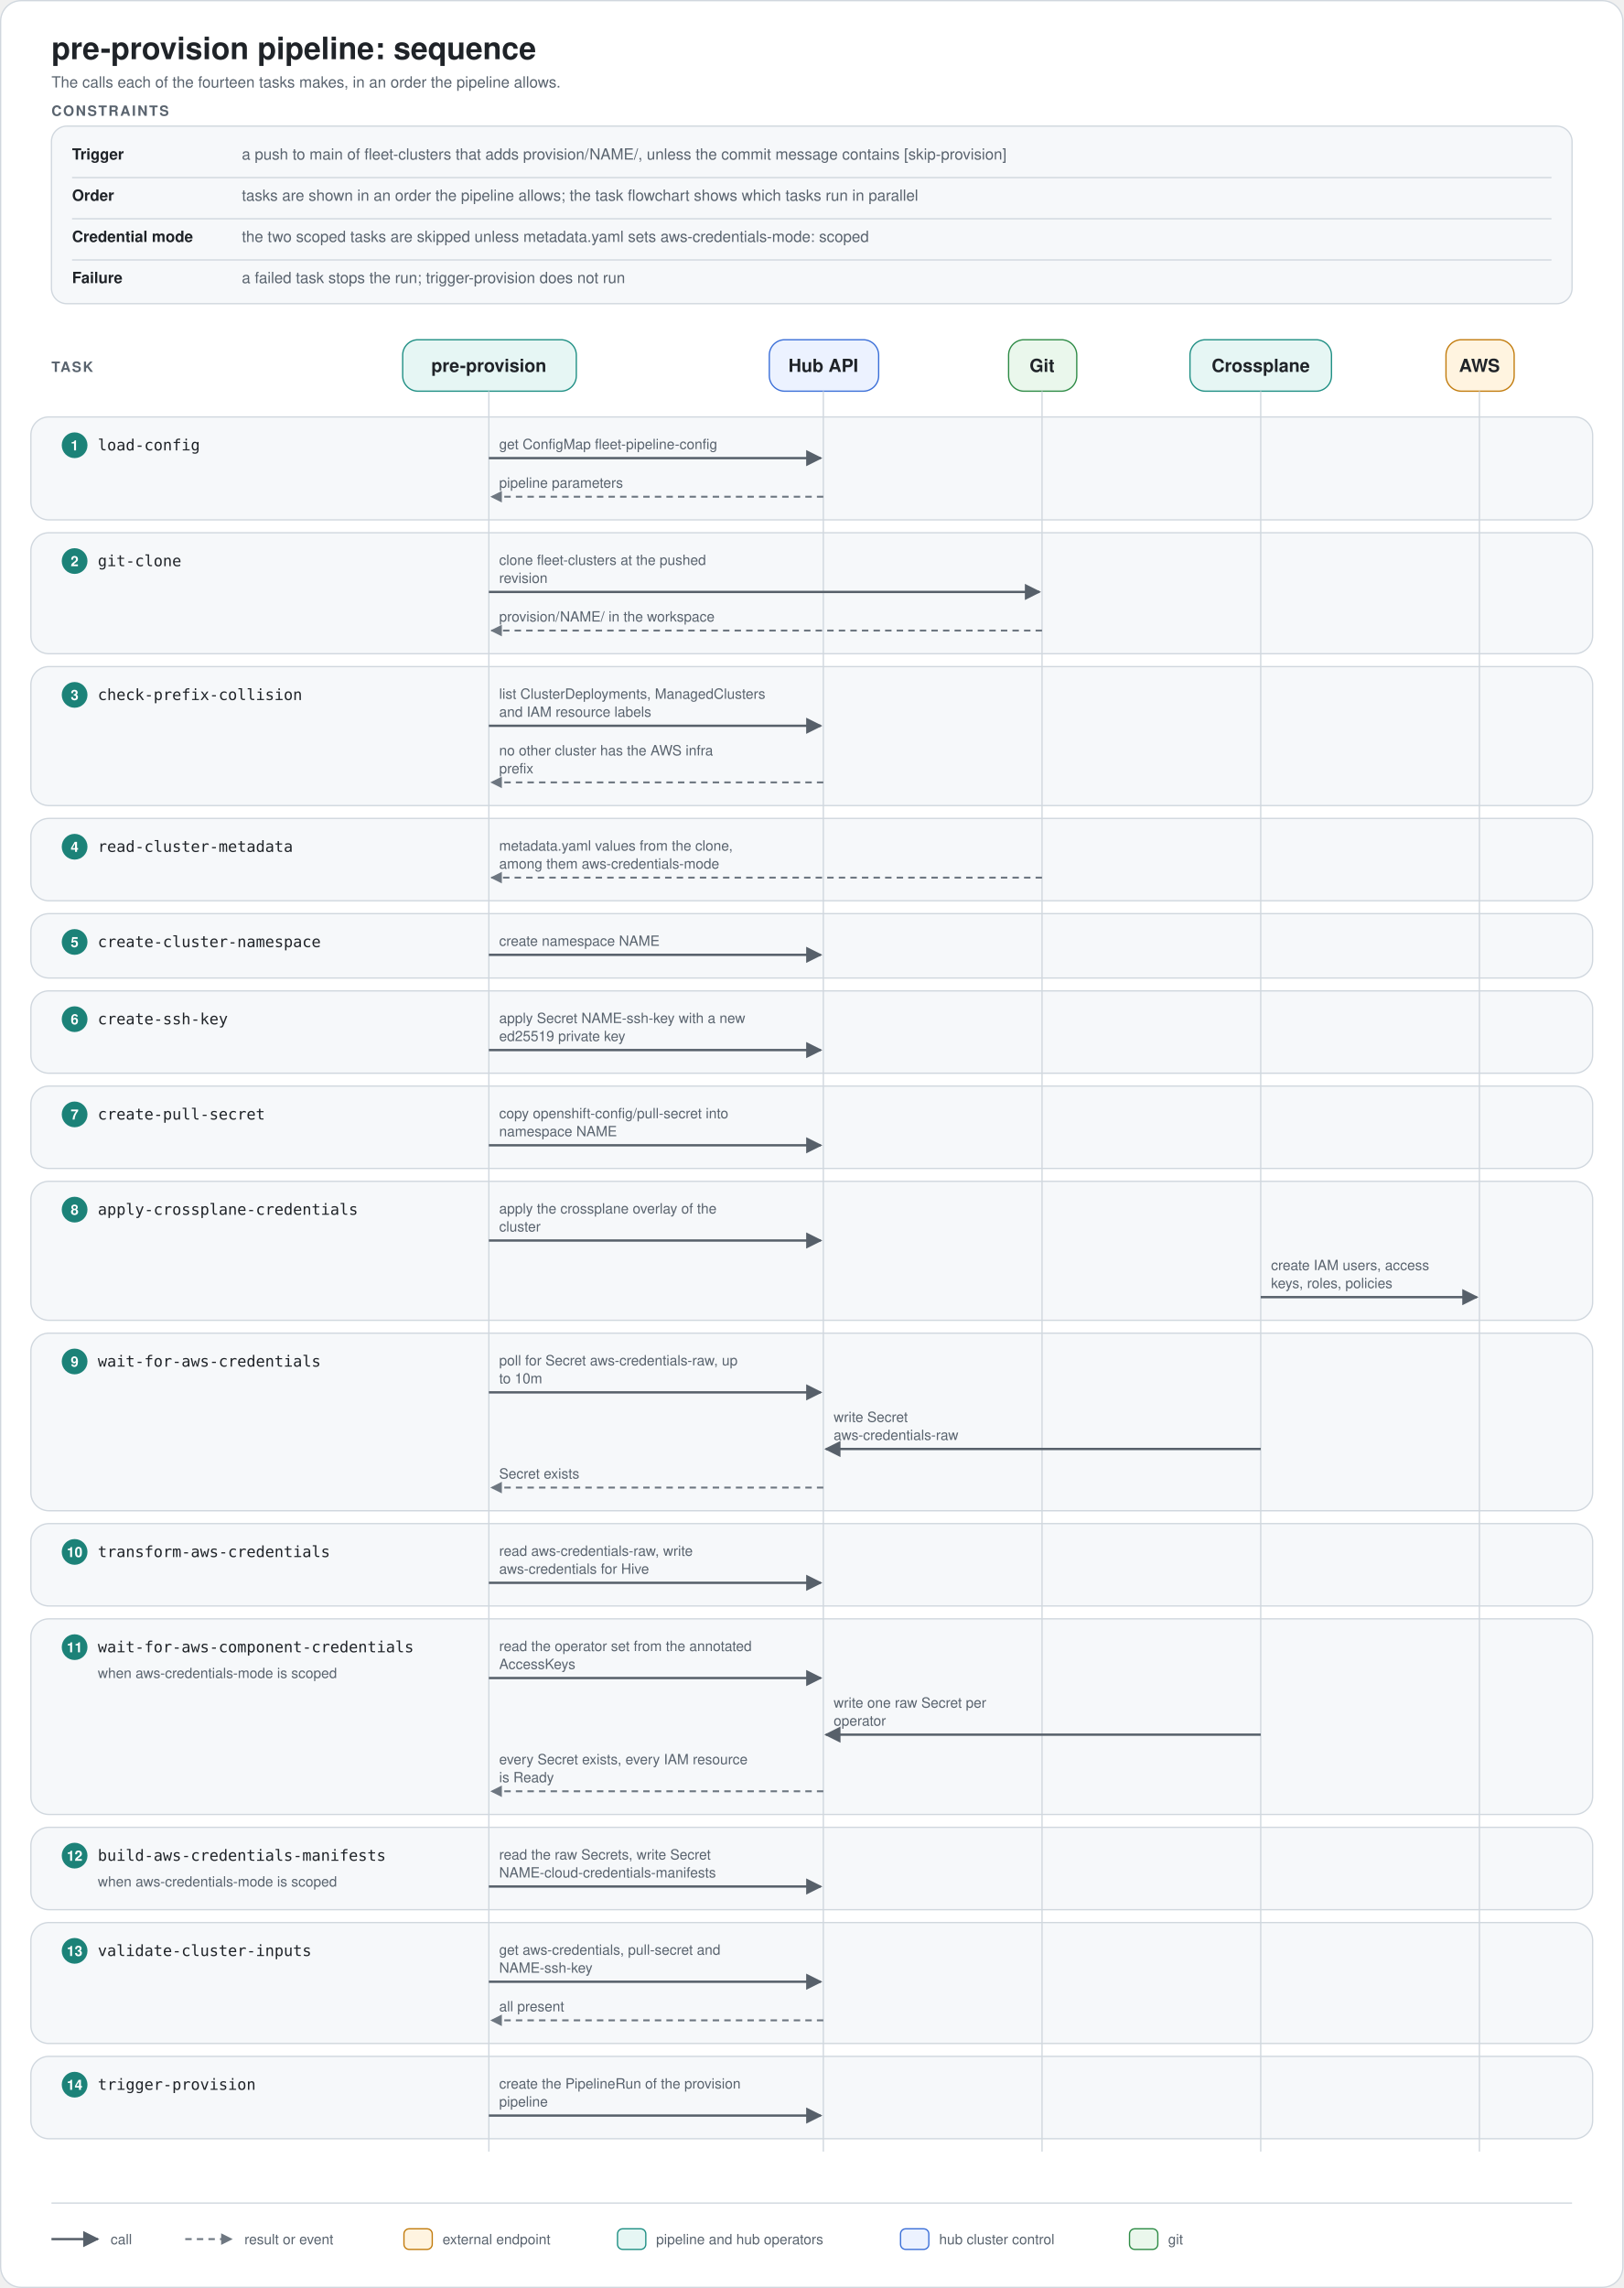
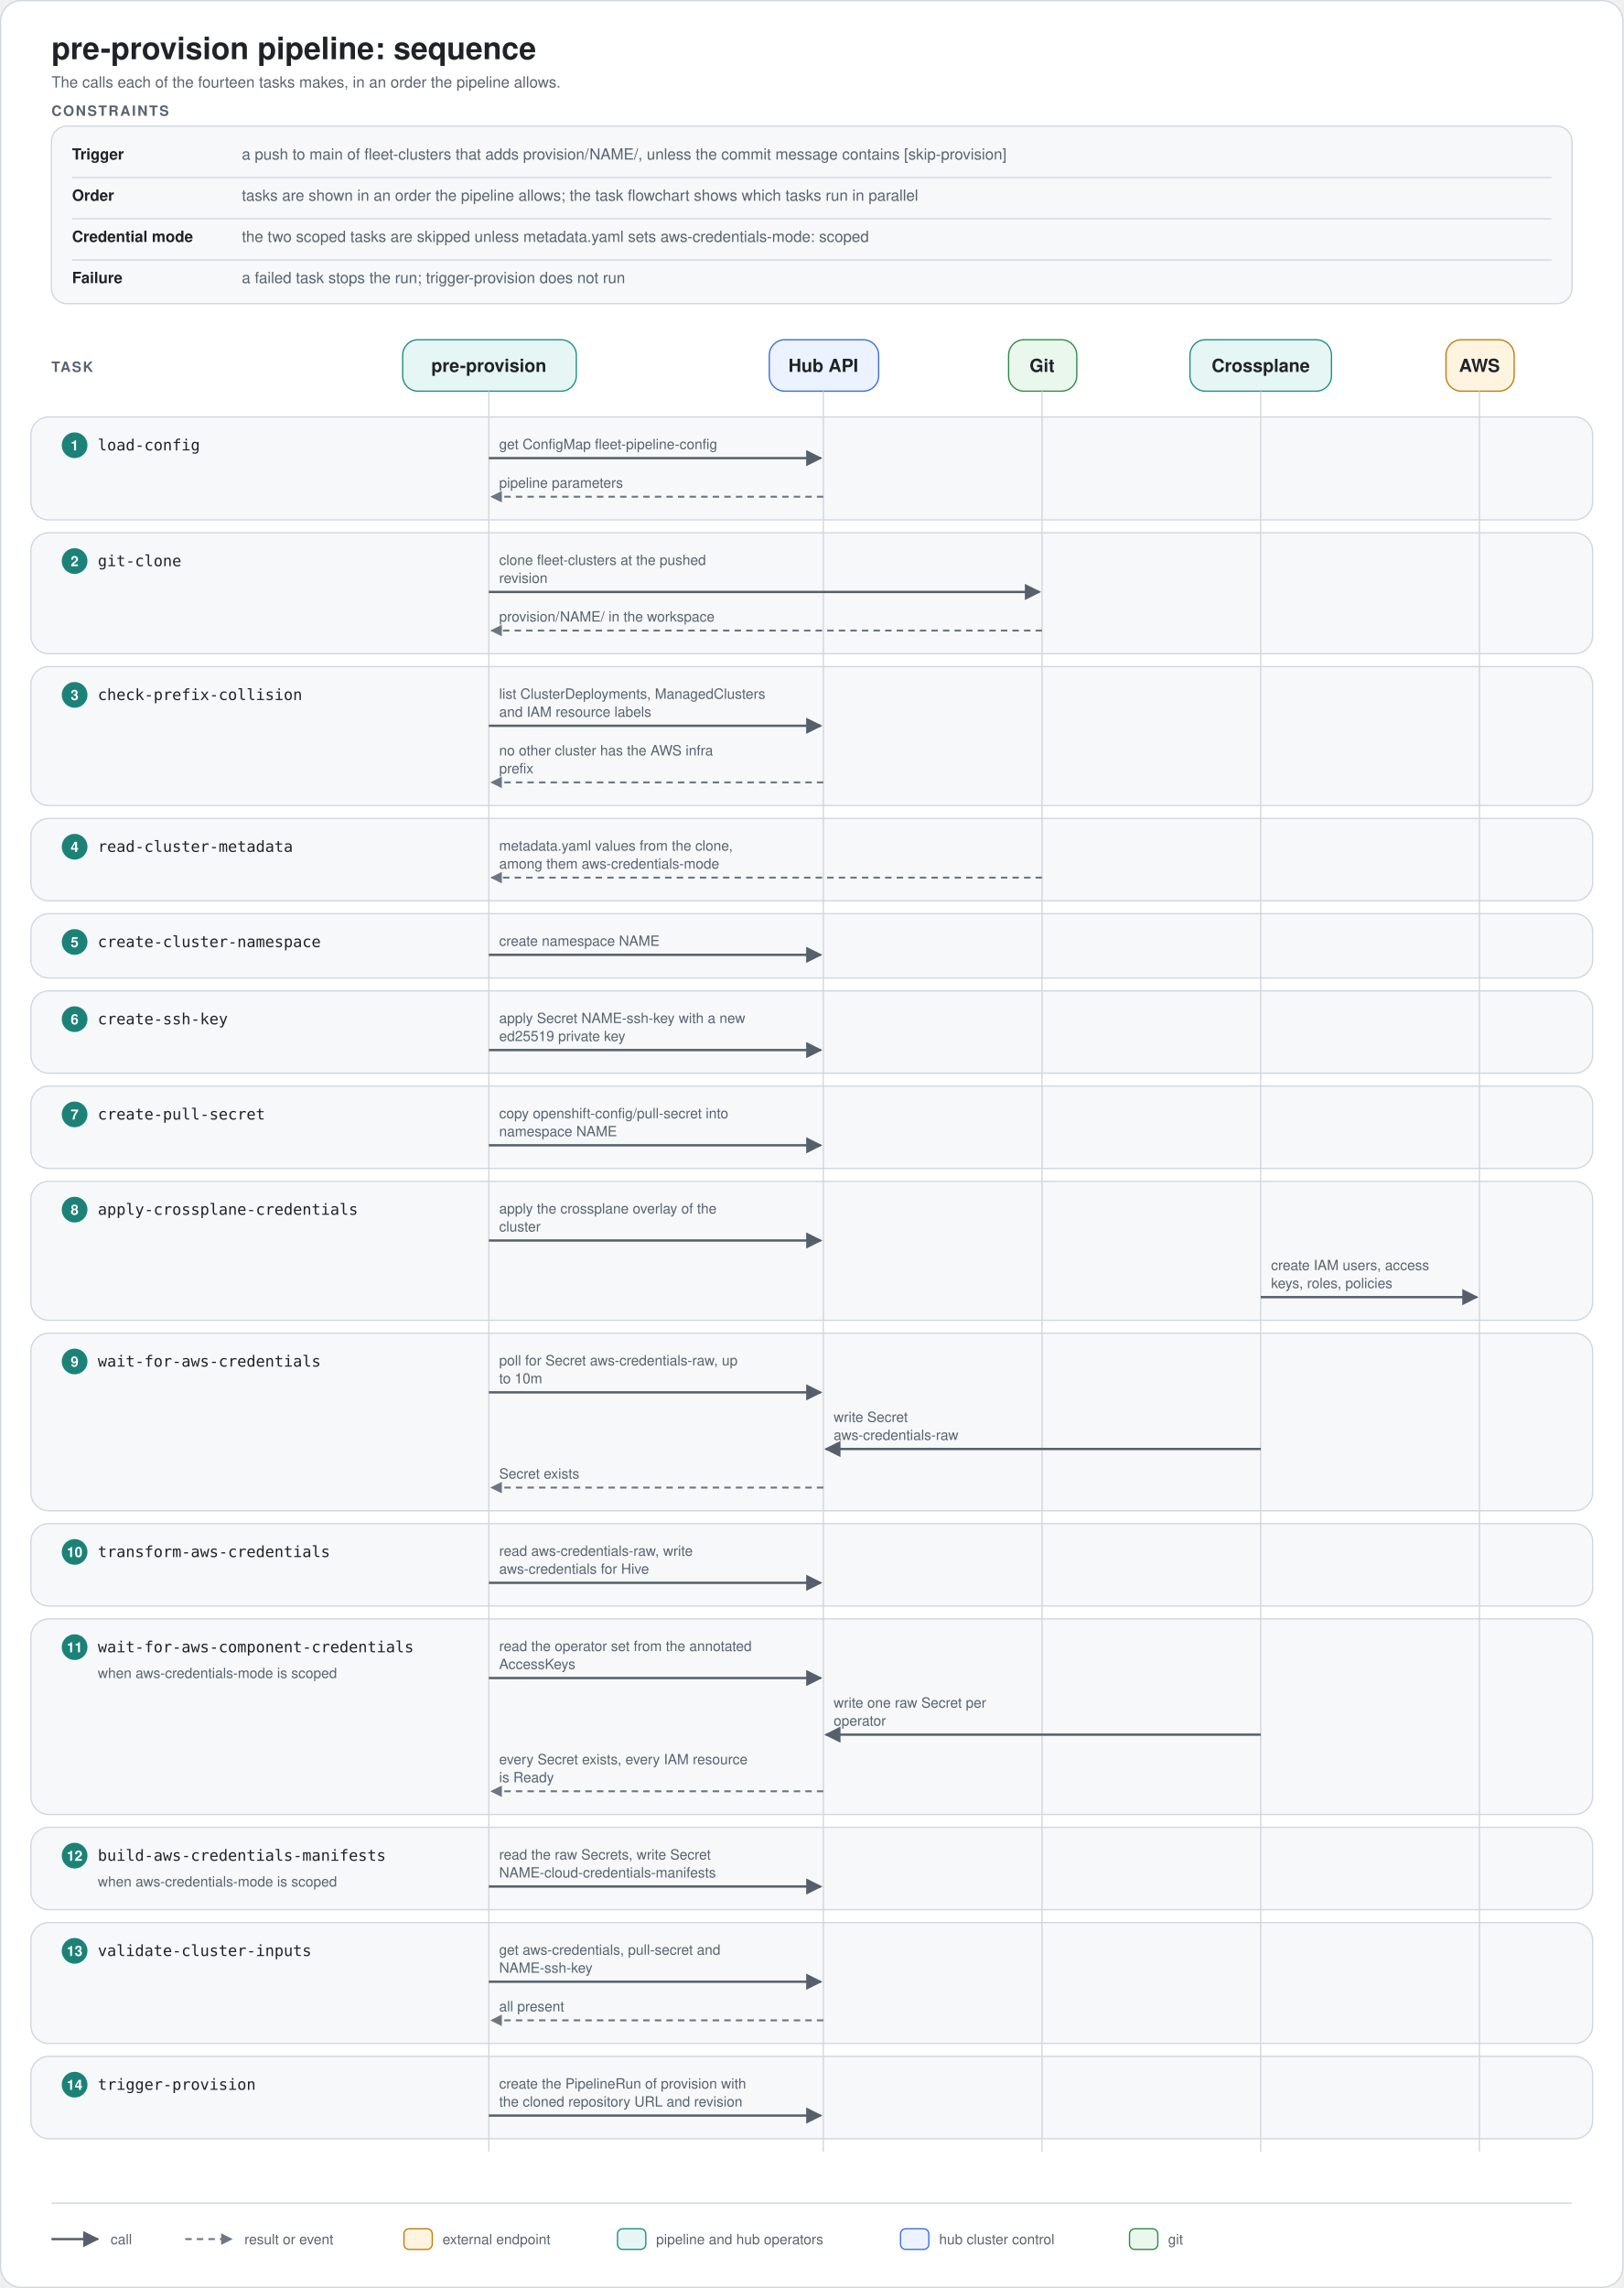
<svg xmlns="http://www.w3.org/2000/svg" viewBox="0 0 1262 1778" width="1262" height="1778" role="img" aria-labelledby="title desc">
  <style>
    .bg { fill: #ffffff; stroke: #d0d7de; }
    .frame { fill: #f6f8fa; stroke: #d0d7de; }
    .t { fill: #1f2328; font-family: -apple-system, BlinkMacSystemFont, "Segoe UI", Helvetica, Arial, sans-serif; }
    .m { fill: #59636e; font-family: -apple-system, BlinkMacSystemFont, "Segoe UI", Helvetica, Arial, sans-serif; }
    .c { fill: #1f2328; font-family: ui-monospace, SFMono-Regular, Menlo, Consolas, monospace; }
    .h1 { font-size: 24px; font-weight: 700; }
    .h2 { font-size: 14px; font-weight: 650; }
    .lbl { font-size: 11px; font-weight: 700; letter-spacing: 1.2px; }
    .b { font-size: 12px; }
    .s { font-size: 11px; }
    .k { font-weight: 650; }

    .src  { fill: #e6f6f4; stroke: #1f8f84; }
    .gate { fill: #fff4e0; stroke: #c27c0e; }
    .core { fill: #ecf2ff; stroke: #3b6fd8; }
    .out  { fill: #f3ecff; stroke: #7a4fd6; }
    .store{ fill: #eaf7ec; stroke: #2e8b46; }
    .deny { fill: #fdecec; stroke: #d1242f; }
    .user { fill: #f6f8fa; stroke: #6e7781; }

    /* badge fills are darker than card strokes so the white digit reaches 4.5:1 */
    .badge-src  { fill: #1c8278; }
    .badge-gate { fill: #a3680c; }
    .badge-core { fill: #3b6fd8; }
    .badge-out  { fill: #7a4fd6; }
    .badge-store{ fill: #2c8543; }
    .badge-t    { fill: #ffffff; font-family: -apple-system, BlinkMacSystemFont, "Segoe UI", Helvetica, Arial, sans-serif; font-size: 11px; font-weight: 700; }

    .flow  { stroke: #57606a; stroke-width: 1.8; fill: none; }
    .ctl   { stroke: #6e7781; stroke-width: 1.5; fill: none; stroke-dasharray: 5 4; }
    .link  { stroke: #6e7781; stroke-width: 1.6; fill: none; }
    .rule  { stroke: #d0d7de; stroke-width: 1; }
    .ah-flow { fill: #57606a; }
    .ah-ctl  { fill: #6e7781; }
    .x { stroke: #d1242f; stroke-width: 2; }

    @media (prefers-color-scheme: dark) {
      .bg { fill: #0d1117; stroke: #30363d; }
      .frame { fill: #151b23; stroke: #30363d; }
      .t, .c { fill: #e6edf3; }
      .m { fill: #9198a1; }
      .src  { fill: #0f2a28; stroke: #3fb8a9; }
      .gate { fill: #2e2310; stroke: #e3a33b; }
      .core { fill: #14213d; stroke: #6d9bff; }
      .out  { fill: #251a40; stroke: #a888ff; }
      .store{ fill: #112a19; stroke: #4cc06a; }
      .deny { fill: #3a1417; stroke: #ff6b6b; }
      .user { fill: #161b22; stroke: #6e7681; }
      .badge-src  { fill: #3fb8a9; }
      .badge-gate { fill: #e3a33b; }
      .badge-core { fill: #6d9bff; }
      .badge-out  { fill: #a888ff; }
      .badge-store{ fill: #4cc06a; }
      .badge-t    { fill: #0d1117; }
      .flow  { stroke: #8b949e; }
      .ctl   { stroke: #768390; }
      .link  { stroke: #768390; }
      .rule  { stroke: #30363d; }
      .ah-flow { fill: #8b949e; }
      .ah-ctl  { fill: #768390; }
      .x { stroke: #ff6b6b; }
    }
  </style>
  <defs>
    <marker id="a-flow" viewBox="0 0 10 10" refX="9" refY="5" markerWidth="7" markerHeight="7" orient="auto-start-reverse">
      <path class="ah-flow" d="M0 0 L10 5 L0 10 z" />
    </marker>
    <marker id="a-ctl" viewBox="0 0 10 10" refX="9" refY="5" markerWidth="6" markerHeight="6" orient="auto-start-reverse">
      <path class="ah-ctl" d="M0 0 L10 5 L0 10 z" />
    </marker>
  </defs>
  <rect class="bg" x="0.5" y="0.5" width="1261" height="1777" rx="16" />
  <text class="t h1" x="40" y="46">pre-provision pipeline: sequence</text>
  <text class="m b" x="40" y="68">The calls each of the fourteen tasks makes, in an order the pipeline allows.</text>
  <text class="m lbl" x="40" y="90">CONSTRAINTS</text>
  <rect class="frame" x="40" y="98" width="1182" height="138" rx="12" />
  <text class="t b k" x="56" y="124">Trigger</text>
  <text class="m b" x="188" y="124">a push to main of fleet-clusters that adds provision/NAME/, unless the commit message contains [skip-provision]</text>
  <line class="rule" x1="56" y1="138" x2="1206" y2="138" />
  <text class="t b k" x="56" y="156">Order</text>
  <text class="m b" x="188" y="156">tasks are shown in an order the pipeline allows; the task flowchart shows which tasks run in parallel</text>
  <line class="rule" x1="56" y1="170" x2="1206" y2="170" />
  <text class="t b k" x="56" y="188">Credential mode</text>
  <text class="m b" x="188" y="188">the two scoped tasks are skipped unless metadata.yaml sets aws-credentials-mode: scoped</text>
  <line class="rule" x1="56" y1="202" x2="1206" y2="202" />
  <text class="t b k" x="56" y="220">Failure</text>
  <text class="m b" x="188" y="220">a failed task stops the run; trigger-provision does not run</text>
  <rect class="frame" x="24" y="324" width="1214" height="80" rx="14" />
  <rect class="frame" x="24" y="414" width="1214" height="94" rx="14" />
  <rect class="frame" x="24" y="518" width="1214" height="108" rx="14" />
  <rect class="frame" x="24" y="636" width="1214" height="64" rx="14" />
  <rect class="frame" x="24" y="710" width="1214" height="50" rx="14" />
  <rect class="frame" x="24" y="770" width="1214" height="64" rx="14" />
  <rect class="frame" x="24" y="844" width="1214" height="64" rx="14" />
  <rect class="frame" x="24" y="918" width="1214" height="108" rx="14" />
  <rect class="frame" x="24" y="1036" width="1214" height="138" rx="14" />
  <rect class="frame" x="24" y="1184" width="1214" height="64" rx="14" />
  <rect class="frame" x="24" y="1258" width="1214" height="152" rx="14" />
  <rect class="frame" x="24" y="1420" width="1214" height="64" rx="14" />
  <rect class="frame" x="24" y="1494" width="1214" height="94" rx="14" />
  <rect class="frame" x="24" y="1598" width="1214" height="64" rx="14" />
  <rect class="src" x="313" y="264" width="135" height="40" rx="12" />
  <text class="t h2" x="380" y="289" text-anchor="middle">pre-provision</text>
  <line class="rule" x1="380" y1="304" x2="380" y2="1672" />
  <text class="m lbl" x="40" y="289">TASK</text>
  <rect class="core" x="598" y="264" width="85" height="40" rx="12" />
  <text class="t h2" x="640" y="289" text-anchor="middle">Hub API</text>
  <line class="rule" x1="640" y1="304" x2="640" y2="1672" />
  <rect class="store" x="784" y="264" width="53" height="40" rx="12" />
  <text class="t h2" x="810" y="289" text-anchor="middle">Git</text>
  <line class="rule" x1="810" y1="304" x2="810" y2="1672" />
  <rect class="src" x="925" y="264" width="110" height="40" rx="12" />
  <text class="t h2" x="980" y="289" text-anchor="middle">Crossplane</text>
  <line class="rule" x1="980" y1="304" x2="980" y2="1672" />
  <rect class="gate" x="1124" y="264" width="53" height="40" rx="12" />
  <text class="t h2" x="1150" y="289" text-anchor="middle">AWS</text>
  <line class="rule" x1="1150" y1="304" x2="1150" y2="1672" />
  <circle class="badge-src" cx="58" cy="346" r="10" />
  <text class="badge-t" x="58" y="350" text-anchor="middle">1</text>
  <text class="c b" x="76" y="350">load-config</text>
  <circle class="badge-src" cx="58" cy="436" r="10" />
  <text class="badge-t" x="58" y="440" text-anchor="middle">2</text>
  <text class="c b" x="76" y="440">git-clone</text>
  <circle class="badge-src" cx="58" cy="540" r="10" />
  <text class="badge-t" x="58" y="544" text-anchor="middle">3</text>
  <text class="c b" x="76" y="544">check-prefix-collision</text>
  <circle class="badge-src" cx="58" cy="658" r="10" />
  <text class="badge-t" x="58" y="662" text-anchor="middle">4</text>
  <text class="c b" x="76" y="662">read-cluster-metadata</text>
  <circle class="badge-src" cx="58" cy="732" r="10" />
  <text class="badge-t" x="58" y="736" text-anchor="middle">5</text>
  <text class="c b" x="76" y="736">create-cluster-namespace</text>
  <circle class="badge-src" cx="58" cy="792" r="10" />
  <text class="badge-t" x="58" y="796" text-anchor="middle">6</text>
  <text class="c b" x="76" y="796">create-ssh-key</text>
  <circle class="badge-src" cx="58" cy="866" r="10" />
  <text class="badge-t" x="58" y="870" text-anchor="middle">7</text>
  <text class="c b" x="76" y="870">create-pull-secret</text>
  <circle class="badge-src" cx="58" cy="940" r="10" />
  <text class="badge-t" x="58" y="944" text-anchor="middle">8</text>
  <text class="c b" x="76" y="944">apply-crossplane-credentials</text>
  <circle class="badge-src" cx="58" cy="1058" r="10" />
  <text class="badge-t" x="58" y="1062" text-anchor="middle">9</text>
  <text class="c b" x="76" y="1062">wait-for-aws-credentials</text>
  <circle class="badge-src" cx="58" cy="1206" r="10" />
  <text class="badge-t" x="58" y="1210" text-anchor="middle">10</text>
  <text class="c b" x="76" y="1210">transform-aws-credentials</text>
  <circle class="badge-src" cx="58" cy="1280" r="10" />
  <text class="badge-t" x="58" y="1284" text-anchor="middle">11</text>
  <text class="c b" x="76" y="1284">wait-for-aws-component-credentials</text>
  <text class="m s" x="76" y="1304">when aws-credentials-mode is scoped</text>
  <circle class="badge-src" cx="58" cy="1442" r="10" />
  <text class="badge-t" x="58" y="1446" text-anchor="middle">12</text>
  <text class="c b" x="76" y="1446">build-aws-credentials-manifests</text>
  <text class="m s" x="76" y="1466">when aws-credentials-mode is scoped</text>
  <circle class="badge-src" cx="58" cy="1516" r="10" />
  <text class="badge-t" x="58" y="1520" text-anchor="middle">13</text>
  <text class="c b" x="76" y="1520">validate-cluster-inputs</text>
  <circle class="badge-src" cx="58" cy="1620" r="10" />
  <text class="badge-t" x="58" y="1624" text-anchor="middle">14</text>
  <text class="c b" x="76" y="1624">trigger-provision</text>
  <path class="flow" d="M380 356 H638" marker-end="url(#a-flow)" />
  <text class="m s" x="388" y="349">get ConfigMap fleet-pipeline-config</text>
  <path class="ctl" d="M640 386 H382" marker-end="url(#a-ctl)" />
  <text class="m s" x="388" y="379">pipeline parameters</text>
  <path class="flow" d="M380 460 H808" marker-end="url(#a-flow)" />
  <text class="m s" x="388" y="439">clone fleet-clusters at the pushed</text>
  <text class="m s" x="388" y="453">revision</text>
  <path class="ctl" d="M810 490 H382" marker-end="url(#a-ctl)" />
  <text class="m s" x="388" y="483">provision/NAME/ in the workspace</text>
  <path class="flow" d="M380 564 H638" marker-end="url(#a-flow)" />
  <text class="m s" x="388" y="543">list ClusterDeployments, ManagedClusters</text>
  <text class="m s" x="388" y="557">and IAM resource labels</text>
  <path class="ctl" d="M640 608 H382" marker-end="url(#a-ctl)" />
  <text class="m s" x="388" y="587">no other cluster has the AWS infra</text>
  <text class="m s" x="388" y="601">prefix</text>
  <path class="ctl" d="M810 682 H382" marker-end="url(#a-ctl)" />
  <text class="m s" x="388" y="661">metadata.yaml values from the clone,</text>
  <text class="m s" x="388" y="675">among them aws-credentials-mode</text>
  <path class="flow" d="M380 742 H638" marker-end="url(#a-flow)" />
  <text class="m s" x="388" y="735">create namespace NAME</text>
  <path class="flow" d="M380 816 H638" marker-end="url(#a-flow)" />
  <text class="m s" x="388" y="795">apply Secret NAME-ssh-key with a new</text>
  <text class="m s" x="388" y="809">ed25519 private key</text>
  <path class="flow" d="M380 890 H638" marker-end="url(#a-flow)" />
  <text class="m s" x="388" y="869">copy openshift-config/pull-secret into</text>
  <text class="m s" x="388" y="883">namespace NAME</text>
  <path class="flow" d="M380 964 H638" marker-end="url(#a-flow)" />
  <text class="m s" x="388" y="943">apply the crossplane overlay of the</text>
  <text class="m s" x="388" y="957">cluster</text>
  <path class="flow" d="M980 1008 H1148" marker-end="url(#a-flow)" />
  <text class="m s" x="988" y="987">create IAM users, access</text>
  <text class="m s" x="988" y="1001">keys, roles, policies</text>
  <path class="flow" d="M380 1082 H638" marker-end="url(#a-flow)" />
  <text class="m s" x="388" y="1061">poll for Secret aws-credentials-raw, up</text>
  <text class="m s" x="388" y="1075">to 10m</text>
  <path class="flow" d="M980 1126 H642" marker-end="url(#a-flow)" />
  <text class="m s" x="648" y="1105">write Secret</text>
  <text class="m s" x="648" y="1119">aws-credentials-raw</text>
  <path class="ctl" d="M640 1156 H382" marker-end="url(#a-ctl)" />
  <text class="m s" x="388" y="1149">Secret exists</text>
  <path class="flow" d="M380 1230 H638" marker-end="url(#a-flow)" />
  <text class="m s" x="388" y="1209">read aws-credentials-raw, write</text>
  <text class="m s" x="388" y="1223">aws-credentials for Hive</text>
  <path class="flow" d="M380 1304 H638" marker-end="url(#a-flow)" />
  <text class="m s" x="388" y="1283">read the operator set from the annotated</text>
  <text class="m s" x="388" y="1297">AccessKeys</text>
  <path class="flow" d="M980 1348 H642" marker-end="url(#a-flow)" />
  <text class="m s" x="648" y="1327">write one raw Secret per</text>
  <text class="m s" x="648" y="1341">operator</text>
  <path class="ctl" d="M640 1392 H382" marker-end="url(#a-ctl)" />
  <text class="m s" x="388" y="1371">every Secret exists, every IAM resource</text>
  <text class="m s" x="388" y="1385">is Ready</text>
  <path class="flow" d="M380 1466 H638" marker-end="url(#a-flow)" />
  <text class="m s" x="388" y="1445">read the raw Secrets, write Secret</text>
  <text class="m s" x="388" y="1459">NAME-cloud-credentials-manifests</text>
  <path class="flow" d="M380 1540 H638" marker-end="url(#a-flow)" />
  <text class="m s" x="388" y="1519">get aws-credentials, pull-secret and</text>
  <text class="m s" x="388" y="1533">NAME-ssh-key</text>
  <path class="ctl" d="M640 1570 H382" marker-end="url(#a-ctl)" />
  <text class="m s" x="388" y="1563">all present</text>
  <path class="flow" d="M380 1644 H638" marker-end="url(#a-flow)" />
-   <text class="m s" x="388" y="1623">create the PipelineRun of the provision</text>
-   <text class="m s" x="388" y="1637">pipeline</text>
+   <text class="m s" x="388" y="1623">create the PipelineRun of provision with</text>
+   <text class="m s" x="388" y="1637">the cloned repository URL and revision</text>
  <line class="rule" x1="40" y1="1712" x2="1222" y2="1712" />
  <path class="flow" d="M40 1740 H76" marker-end="url(#a-flow)" />
  <text class="m s" x="86" y="1744">call</text>
  <path class="ctl" d="M144 1740 H180" marker-end="url(#a-ctl)" />
  <text class="m s" x="190" y="1744">result or event</text>
  <rect class="gate" x="314" y="1732" width="22" height="16" rx="4" />
  <text class="m s" x="344" y="1744">external endpoint</text>
  <rect class="src" x="480" y="1732" width="22" height="16" rx="4" />
  <text class="m s" x="510" y="1744">pipeline and hub operators</text>
  <rect class="core" x="700" y="1732" width="22" height="16" rx="4" />
  <text class="m s" x="730" y="1744">hub cluster control</text>
  <rect class="store" x="878" y="1732" width="22" height="16" rx="4" />
  <text class="m s" x="908" y="1744">git</text>
</svg>
